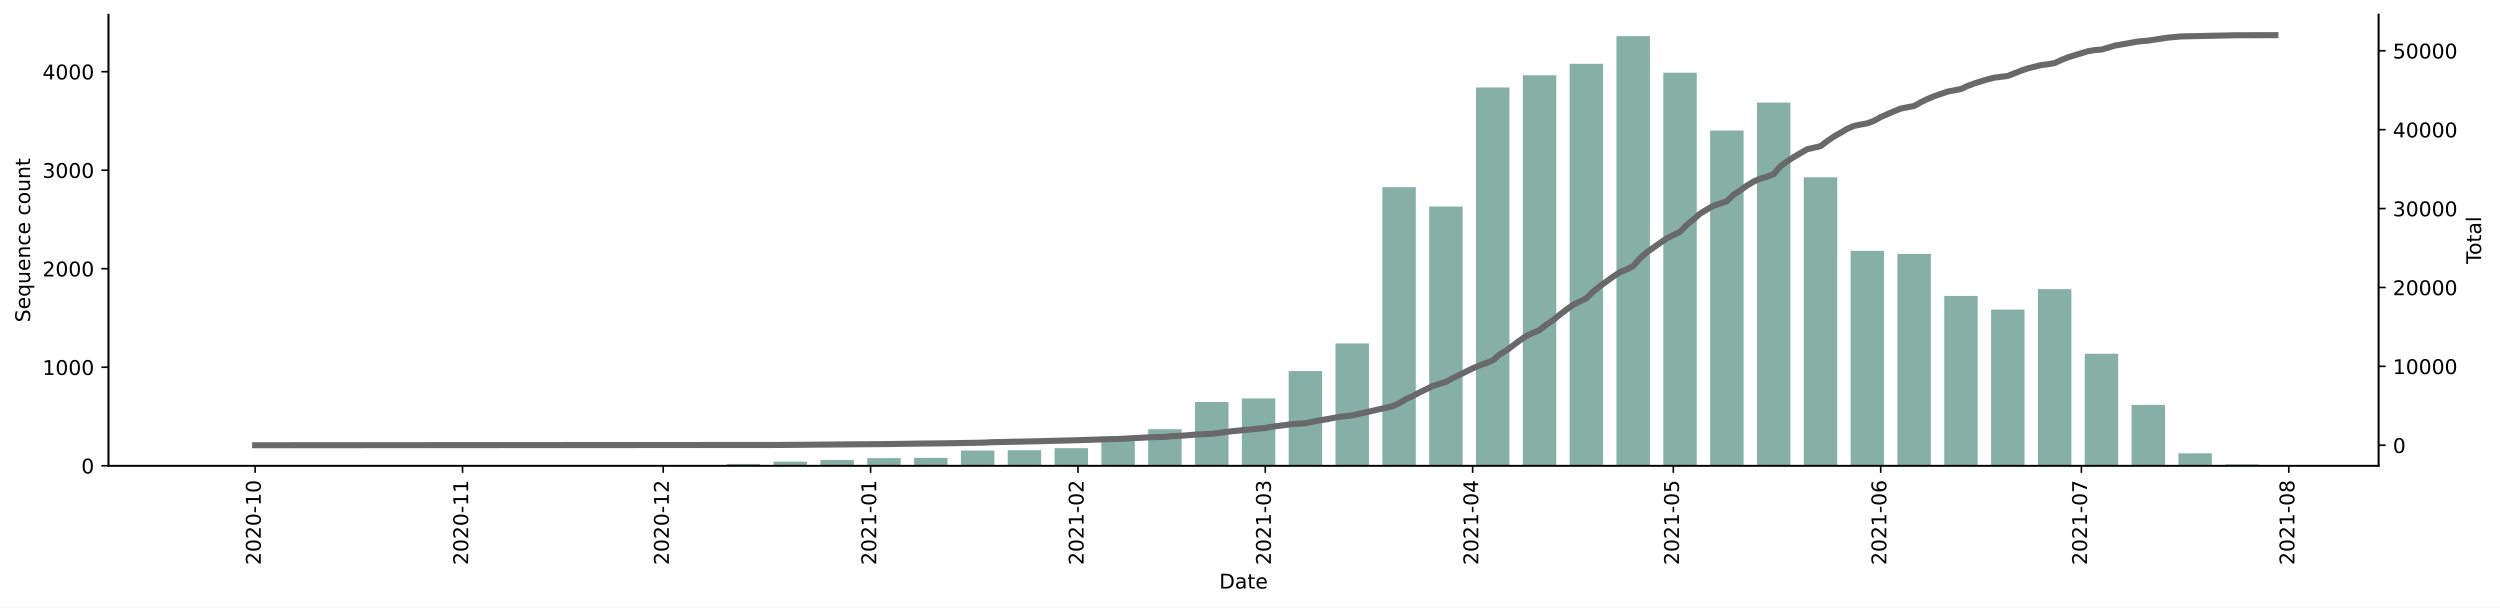
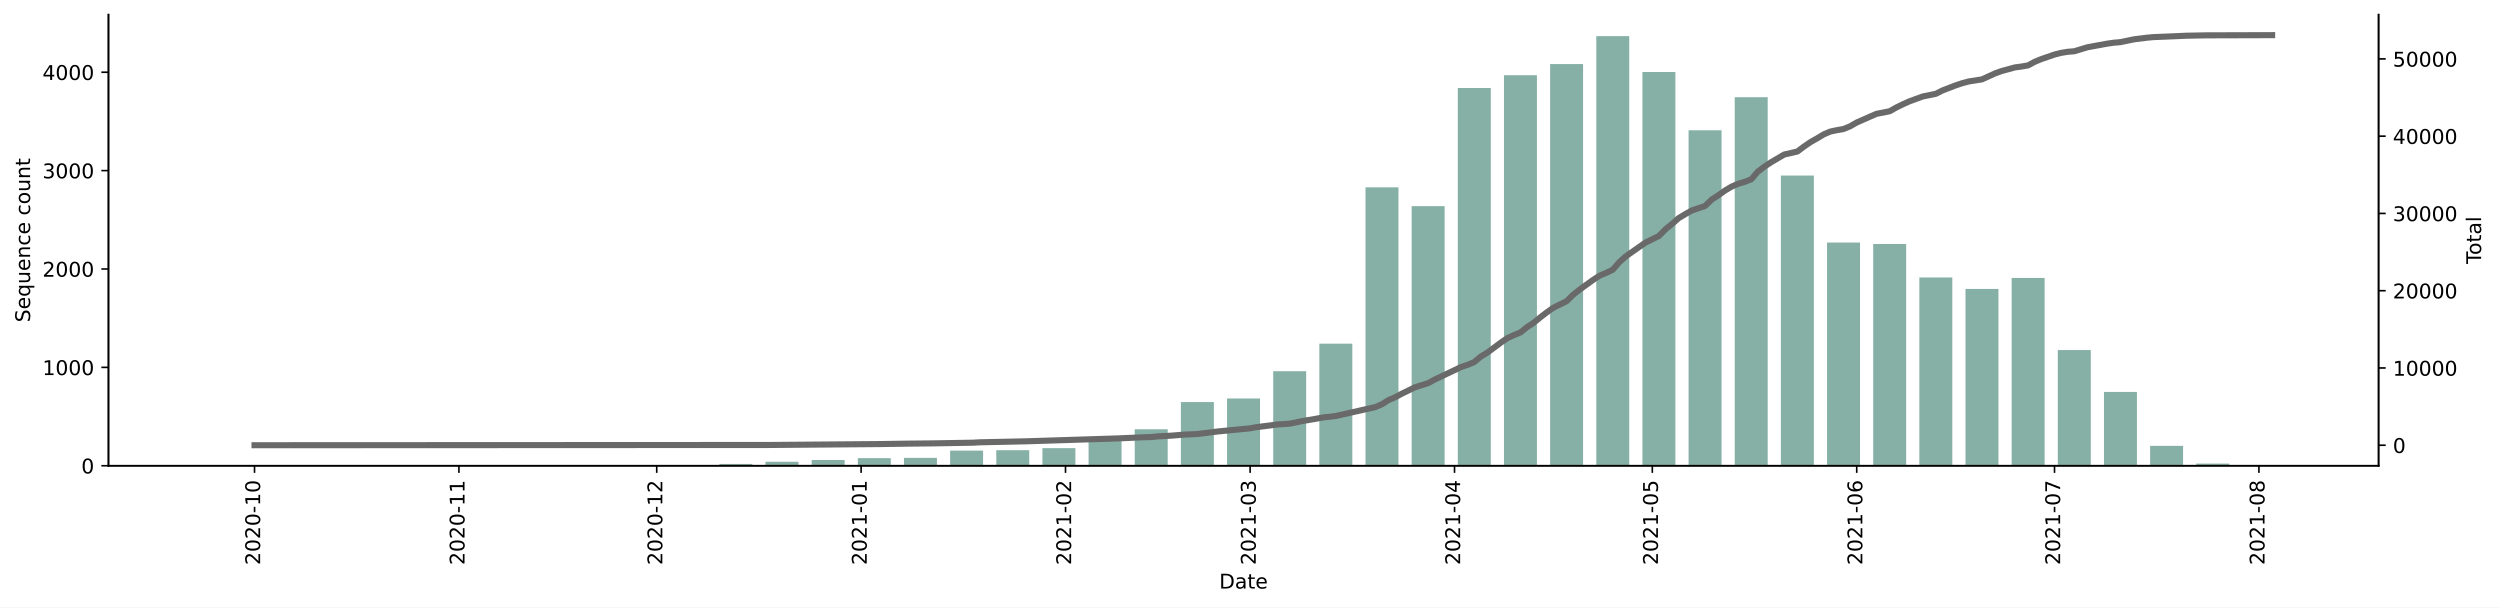
<svg xmlns="http://www.w3.org/2000/svg" xmlns:xlink="http://www.w3.org/1999/xlink" height="298.621pt" version="1.1" viewBox="0 0 1229.019 298.621" width="1229.019pt">
  <defs>
    <style type="text/css">*{stroke-linecap:butt;stroke-linejoin:round;}</style>
  </defs>
  <g id="figure_1">
    <g id="patch_1">
      <path d="M 0 298.621  L 1229.019 298.621  L 1229.019 0  L 0 0  z " style="fill:#ffffff;" />
    </g>
    <g id="axes_1">
      <g id="patch_2">
        <path d="M 53.328 228.96  L 1169.328 228.96  L 1169.328 7.2  L 53.328 7.2  z " style="fill:#ffffff;" />
      </g>
      <g id="patch_3">
-         <path clip-path="url(#pc01e3af506)" d="M 104.055 228.96  L 120.499 228.96  L 120.499 228.912  L 104.055 228.912  z " style="fill:#86b0a6;" />
+         <path clip-path="url(#p93002c82f9)" d="M 104.055 228.96  L 120.262 228.96  L 120.262 228.912  L 104.055 228.912  z " style="fill:#86b0a6;" />
      </g>
      <g id="patch_4">
-         <path clip-path="url(#pc01e3af506)" d="M 196.137 228.96  L 212.581 228.96  L 212.581 228.863  L 196.137 228.863  z " style="fill:#86b0a6;" />
+         <path clip-path="url(#p93002c82f9)" d="M 194.813 228.96  L 211.02 228.96  L 211.02 228.863  L 194.813 228.863  z " style="fill:#86b0a6;" />
      </g>
      <g id="patch_5">
-         <path clip-path="url(#pc01e3af506)" d="M 219.158 228.96  L 235.601 228.96  L 235.601 228.912  L 219.158 228.912  z " style="fill:#86b0a6;" />
+         <path clip-path="url(#p93002c82f9)" d="M 217.503 228.96  L 233.71 228.96  L 233.71 228.912  L 217.503 228.912  z " style="fill:#86b0a6;" />
      </g>
      <g id="patch_6">
-         <path clip-path="url(#pc01e3af506)" d="M 265.199 228.96  L 281.642 228.96  L 281.642 228.815  L 265.199 228.815  z " style="fill:#86b0a6;" />
+         <path clip-path="url(#p93002c82f9)" d="M 262.882 228.96  L 279.089 228.96  L 279.089 228.815  L 262.882 228.815  z " style="fill:#86b0a6;" />
      </g>
      <g id="patch_7">
-         <path clip-path="url(#pc01e3af506)" d="M 288.219 228.96  L 304.662 228.96  L 304.662 228.912  L 288.219 228.912  z " style="fill:#86b0a6;" />
+         <path clip-path="url(#p93002c82f9)" d="M 285.572 228.96  L 301.778 228.96  L 301.778 228.912  L 285.572 228.912  z " style="fill:#86b0a6;" />
      </g>
      <g id="patch_8">
-         <path clip-path="url(#pc01e3af506)" d="M 311.24 228.96  L 327.683 228.96  L 327.683 228.766  L 311.24 228.766  z " style="fill:#86b0a6;" />
+         <path clip-path="url(#p93002c82f9)" d="M 308.261 228.96  L 324.468 228.96  L 324.468 228.767  L 308.261 228.767  z " style="fill:#86b0a6;" />
      </g>
      <g id="patch_9">
-         <path clip-path="url(#pc01e3af506)" d="M 334.26 228.96  L 350.703 228.96  L 350.703 228.815  L 334.26 228.815  z " style="fill:#86b0a6;" />
+         <path clip-path="url(#p93002c82f9)" d="M 330.951 228.96  L 347.157 228.96  L 347.157 228.815  L 330.951 228.815  z " style="fill:#86b0a6;" />
      </g>
      <g id="patch_10">
-         <path clip-path="url(#pc01e3af506)" d="M 357.281 228.96  L 373.724 228.96  L 373.724 228.088  L 357.281 228.088  z " style="fill:#86b0a6;" />
+         <path clip-path="url(#p93002c82f9)" d="M 353.64 228.96  L 369.847 228.96  L 369.847 228.089  L 353.64 228.089  z " style="fill:#86b0a6;" />
      </g>
      <g id="patch_11">
-         <path clip-path="url(#pc01e3af506)" d="M 380.301 228.96  L 396.744 228.96  L 396.744 226.974  L 380.301 226.974  z " style="fill:#86b0a6;" />
+         <path clip-path="url(#p93002c82f9)" d="M 376.33 228.96  L 392.536 228.96  L 392.536 226.977  L 376.33 226.977  z " style="fill:#86b0a6;" />
      </g>
      <g id="patch_12">
-         <path clip-path="url(#pc01e3af506)" d="M 403.322 228.96  L 419.765 228.96  L 419.765 226.151  L 403.322 226.151  z " style="fill:#86b0a6;" />
+         <path clip-path="url(#p93002c82f9)" d="M 399.019 228.96  L 415.226 228.96  L 415.226 226.155  L 399.019 226.155  z " style="fill:#86b0a6;" />
      </g>
      <g id="patch_13">
-         <path clip-path="url(#pc01e3af506)" d="M 426.342 228.96  L 442.785 228.96  L 442.785 225.231  L 426.342 225.231  z " style="fill:#86b0a6;" />
+         <path clip-path="url(#p93002c82f9)" d="M 421.709 228.96  L 437.915 228.96  L 437.915 225.236  L 421.709 225.236  z " style="fill:#86b0a6;" />
      </g>
      <g id="patch_14">
-         <path clip-path="url(#pc01e3af506)" d="M 449.363 228.96  L 465.806 228.96  L 465.806 225.086  L 449.363 225.086  z " style="fill:#86b0a6;" />
+         <path clip-path="url(#p93002c82f9)" d="M 444.398 228.96  L 460.605 228.96  L 460.605 225.091  L 444.398 225.091  z " style="fill:#86b0a6;" />
      </g>
      <g id="patch_15">
-         <path clip-path="url(#pc01e3af506)" d="M 472.383 228.96  L 488.826 228.96  L 488.826 221.502  L 472.383 221.502  z " style="fill:#86b0a6;" />
+         <path clip-path="url(#p93002c82f9)" d="M 467.088 228.96  L 483.294 228.96  L 483.294 221.512  L 467.088 221.512  z " style="fill:#86b0a6;" />
      </g>
      <g id="patch_16">
-         <path clip-path="url(#pc01e3af506)" d="M 495.404 228.96  L 511.847 228.96  L 511.847 221.308  L 495.404 221.308  z " style="fill:#86b0a6;" />
+         <path clip-path="url(#p93002c82f9)" d="M 489.777 228.96  L 505.984 228.96  L 505.984 221.319  L 489.777 221.319  z " style="fill:#86b0a6;" />
      </g>
      <g id="patch_17">
-         <path clip-path="url(#pc01e3af506)" d="M 518.424 228.96  L 534.867 228.96  L 534.867 220.291  L 518.424 220.291  z " style="fill:#86b0a6;" />
+         <path clip-path="url(#p93002c82f9)" d="M 512.467 228.96  L 528.673 228.96  L 528.673 220.303  L 512.467 220.303  z " style="fill:#86b0a6;" />
      </g>
      <g id="patch_18">
-         <path clip-path="url(#pc01e3af506)" d="M 541.445 228.96  L 557.888 228.96  L 557.888 216.465  L 541.445 216.465  z " style="fill:#86b0a6;" />
+         <path clip-path="url(#p93002c82f9)" d="M 535.156 228.96  L 551.363 228.96  L 551.363 216.482  L 535.156 216.482  z " style="fill:#86b0a6;" />
      </g>
      <g id="patch_19">
-         <path clip-path="url(#pc01e3af506)" d="M 564.465 228.96  L 580.908 228.96  L 580.908 210.993  L 564.465 210.993  z " style="fill:#86b0a6;" />
+         <path clip-path="url(#p93002c82f9)" d="M 557.846 228.96  L 574.052 228.96  L 574.052 211.017  L 557.846 211.017  z " style="fill:#86b0a6;" />
      </g>
      <g id="patch_20">
-         <path clip-path="url(#pc01e3af506)" d="M 587.485 228.96  L 603.929 228.96  L 603.929 197.626  L 587.485 197.626  z " style="fill:#86b0a6;" />
+         <path clip-path="url(#p93002c82f9)" d="M 580.535 228.96  L 596.742 228.96  L 596.742 197.669  L 580.535 197.669  z " style="fill:#86b0a6;" />
      </g>
      <g id="patch_21">
-         <path clip-path="url(#pc01e3af506)" d="M 610.506 228.96  L 626.949 228.96  L 626.949 195.883  L 610.506 195.883  z " style="fill:#86b0a6;" />
+         <path clip-path="url(#p93002c82f9)" d="M 603.225 228.96  L 619.432 228.96  L 619.432 195.88  L 603.225 195.88  z " style="fill:#86b0a6;" />
      </g>
      <g id="patch_22">
-         <path clip-path="url(#pc01e3af506)" d="M 633.526 228.96  L 649.97 228.96  L 649.97 182.419  L 633.526 182.419  z " style="fill:#86b0a6;" />
+         <path clip-path="url(#p93002c82f9)" d="M 625.914 228.96  L 642.121 228.96  L 642.121 182.483  L 625.914 182.483  z " style="fill:#86b0a6;" />
      </g>
      <g id="patch_23">
-         <path clip-path="url(#pc01e3af506)" d="M 656.547 228.96  L 672.99 228.96  L 672.99 168.859  L 656.547 168.859  z " style="fill:#86b0a6;" />
+         <path clip-path="url(#p93002c82f9)" d="M 648.604 228.96  L 664.811 228.96  L 664.811 168.942  L 648.604 168.942  z " style="fill:#86b0a6;" />
      </g>
      <g id="patch_24">
-         <path clip-path="url(#pc01e3af506)" d="M 679.567 228.96  L 696.011 228.96  L 696.011 92.002  L 679.567 92.002  z " style="fill:#86b0a6;" />
+         <path clip-path="url(#p93002c82f9)" d="M 671.293 228.96  L 687.5 228.96  L 687.5 92.094  L 671.293 92.094  z " style="fill:#86b0a6;" />
      </g>
      <g id="patch_25">
-         <path clip-path="url(#pc01e3af506)" d="M 702.588 228.96  L 719.031 228.96  L 719.031 101.543  L 702.588 101.543  z " style="fill:#86b0a6;" />
+         <path clip-path="url(#p93002c82f9)" d="M 693.983 228.96  L 710.19 228.96  L 710.19 101.331  L 693.983 101.331  z " style="fill:#86b0a6;" />
      </g>
      <g id="patch_26">
-         <path clip-path="url(#pc01e3af506)" d="M 725.608 228.96  L 742.052 228.96  L 742.052 42.992  L 725.608 42.992  z " style="fill:#86b0a6;" />
+         <path clip-path="url(#p93002c82f9)" d="M 716.672 228.96  L 732.879 228.96  L 732.879 43.247  L 716.672 43.247  z " style="fill:#86b0a6;" />
      </g>
      <g id="patch_27">
-         <path clip-path="url(#pc01e3af506)" d="M 748.629 228.96  L 765.072 228.96  L 765.072 36.986  L 748.629 36.986  z " style="fill:#86b0a6;" />
+         <path clip-path="url(#p93002c82f9)" d="M 739.362 228.96  L 755.569 228.96  L 755.569 36.96  L 739.362 36.96  z " style="fill:#86b0a6;" />
      </g>
      <g id="patch_28">
-         <path clip-path="url(#pc01e3af506)" d="M 771.649 228.96  L 788.093 228.96  L 788.093 31.369  L 771.649 31.369  z " style="fill:#86b0a6;" />
+         <path clip-path="url(#p93002c82f9)" d="M 762.051 228.96  L 778.258 228.96  L 778.258 31.495  L 762.051 31.495  z " style="fill:#86b0a6;" />
      </g>
      <g id="patch_29">
-         <path clip-path="url(#pc01e3af506)" d="M 794.67 228.96  L 811.113 228.96  L 811.113 17.76  L 794.67 17.76  z " style="fill:#86b0a6;" />
+         <path clip-path="url(#p93002c82f9)" d="M 784.741 228.96  L 800.948 228.96  L 800.948 17.76  L 784.741 17.76  z " style="fill:#86b0a6;" />
      </g>
      <g id="patch_30">
-         <path clip-path="url(#pc01e3af506)" d="M 817.69 228.96  L 834.133 228.96  L 834.133 35.727  L 817.69 35.727  z " style="fill:#86b0a6;" />
+         <path clip-path="url(#p93002c82f9)" d="M 807.43 228.96  L 823.637 228.96  L 823.637 35.412  L 807.43 35.412  z " style="fill:#86b0a6;" />
      </g>
      <g id="patch_31">
-         <path clip-path="url(#pc01e3af506)" d="M 840.711 228.96  L 857.154 228.96  L 857.154 64.155  L 840.711 64.155  z " style="fill:#86b0a6;" />
+         <path clip-path="url(#p93002c82f9)" d="M 830.12 228.96  L 846.327 228.96  L 846.327 64.043  L 830.12 64.043  z " style="fill:#86b0a6;" />
      </g>
      <g id="patch_32">
-         <path clip-path="url(#pc01e3af506)" d="M 863.731 228.96  L 880.174 228.96  L 880.174 50.45  L 863.731 50.45  z " style="fill:#86b0a6;" />
+         <path clip-path="url(#p93002c82f9)" d="M 852.809 228.96  L 869.016 228.96  L 869.016 47.793  L 852.809 47.793  z " style="fill:#86b0a6;" />
      </g>
      <g id="patch_33">
-         <path clip-path="url(#pc01e3af506)" d="M 886.752 228.96  L 903.195 228.96  L 903.195 87.159  L 886.752 87.159  z " style="fill:#86b0a6;" />
+         <path clip-path="url(#p93002c82f9)" d="M 875.499 228.96  L 891.706 228.96  L 891.706 86.29  L 875.499 86.29  z " style="fill:#86b0a6;" />
      </g>
      <g id="patch_34">
-         <path clip-path="url(#pc01e3af506)" d="M 909.772 228.96  L 926.215 228.96  L 926.215 123.336  L 909.772 123.336  z " style="fill:#86b0a6;" />
+         <path clip-path="url(#p93002c82f9)" d="M 898.188 228.96  L 914.395 228.96  L 914.395 119.225  L 898.188 119.225  z " style="fill:#86b0a6;" />
      </g>
      <g id="patch_35">
-         <path clip-path="url(#pc01e3af506)" d="M 932.793 228.96  L 949.236 228.96  L 949.236 124.837  L 932.793 124.837  z " style="fill:#86b0a6;" />
+         <path clip-path="url(#p93002c82f9)" d="M 920.878 228.96  L 937.085 228.96  L 937.085 119.95  L 920.878 119.95  z " style="fill:#86b0a6;" />
      </g>
      <g id="patch_36">
-         <path clip-path="url(#pc01e3af506)" d="M 955.813 228.96  L 972.256 228.96  L 972.256 145.468  L 955.813 145.468  z " style="fill:#86b0a6;" />
+         <path clip-path="url(#p93002c82f9)" d="M 943.567 228.96  L 959.774 228.96  L 959.774 136.394  L 943.567 136.394  z " style="fill:#86b0a6;" />
      </g>
      <g id="patch_37">
-         <path clip-path="url(#pc01e3af506)" d="M 978.834 228.96  L 995.277 228.96  L 995.277 152.2  L 978.834 152.2  z " style="fill:#86b0a6;" />
+         <path clip-path="url(#p93002c82f9)" d="M 966.257 228.96  L 982.464 228.96  L 982.464 142.052  L 966.257 142.052  z " style="fill:#86b0a6;" />
      </g>
      <g id="patch_38">
-         <path clip-path="url(#pc01e3af506)" d="M 1001.854 228.96  L 1018.297 228.96  L 1018.297 142.126  L 1001.854 142.126  z " style="fill:#86b0a6;" />
+         <path clip-path="url(#p93002c82f9)" d="M 988.946 228.96  L 1005.153 228.96  L 1005.153 136.636  L 988.946 136.636  z " style="fill:#86b0a6;" />
      </g>
      <g id="patch_39">
-         <path clip-path="url(#pc01e3af506)" d="M 1024.875 228.96  L 1041.318 228.96  L 1041.318 173.896  L 1024.875 173.896  z " style="fill:#86b0a6;" />
+         <path clip-path="url(#p93002c82f9)" d="M 1011.636 228.96  L 1027.843 228.96  L 1027.843 172.085  L 1011.636 172.085  z " style="fill:#86b0a6;" />
      </g>
      <g id="patch_40">
-         <path clip-path="url(#pc01e3af506)" d="M 1047.895 228.96  L 1064.338 228.96  L 1064.338 199.031  L 1047.895 199.031  z " style="fill:#86b0a6;" />
+         <path clip-path="url(#p93002c82f9)" d="M 1034.326 228.96  L 1050.532 228.96  L 1050.532 192.688  L 1034.326 192.688  z " style="fill:#86b0a6;" />
      </g>
      <g id="patch_41">
-         <path clip-path="url(#pc01e3af506)" d="M 1070.916 228.96  L 1087.359 228.96  L 1087.359 222.858  L 1070.916 222.858  z " style="fill:#86b0a6;" />
+         <path clip-path="url(#p93002c82f9)" d="M 1057.015 228.96  L 1073.222 228.96  L 1073.222 219.191  L 1057.015 219.191  z " style="fill:#86b0a6;" />
      </g>
      <g id="patch_42">
-         <path clip-path="url(#pc01e3af506)" d="M 1093.936 228.96  L 1110.379 228.96  L 1110.379 228.282  L 1093.936 228.282  z " style="fill:#86b0a6;" />
+         <path clip-path="url(#p93002c82f9)" d="M 1079.705 228.96  L 1095.911 228.96  L 1095.911 227.896  L 1079.705 227.896  z " style="fill:#86b0a6;" />
+       </g>
+       <g id="patch_43">
+         <path clip-path="url(#p93002c82f9)" d="M 1102.394 228.96  L 1118.601 228.96  L 1118.601 228.815  L 1102.394 228.815  z " style="fill:#86b0a6;" />
      </g>
      <g id="matplotlib.axis_1">
        <g id="xtick_1">
          <g id="line2d_1">
            <defs>
-               <path d="M 0 0  L 0 3.5  " id="mae472a84bd" style="stroke:#000000;stroke-width:0.8;" />
+               <path d="M 0 0  L 0 3.5  " id="m7ef9098905" style="stroke:#000000;stroke-width:0.8;" />
            </defs>
            <g>
-               <use style="stroke:#000000;stroke-width:0.8;" x="125.432" xlink:href="#mae472a84bd" y="228.96" />
+               <use style="stroke:#000000;stroke-width:0.8;" x="125.124" xlink:href="#m7ef9098905" y="228.96" />
            </g>
          </g>
          <g id="text_1">
-             <g transform="translate(128.1909 277.7428)rotate(-90)scale(0.1 -0.1)">
+             <g transform="translate(127.8836 277.7428)rotate(-90)scale(0.1 -0.1)">
              <defs>
                <path d="M 1228 531  L 3431 531  L 3431 0  L 469 0  L 469 531  Q 828 903 1448 1529  Q 2069 2156 2228 2338  Q 2531 2678 2651 2914  Q 2772 3150 2772 3378  Q 2772 3750 2511 3984  Q 2250 4219 1831 4219  Q 1534 4219 1204 4116  Q 875 4013 500 3803  L 500 4441  Q 881 4594 1212 4672  Q 1544 4750 1819 4750  Q 2544 4750 2975 4387  Q 3406 4025 3406 3419  Q 3406 3131 3298 2873  Q 3191 2616 2906 2266  Q 2828 2175 2409 1742  Q 1991 1309 1228 531  z " id="DejaVuSans-32" transform="scale(0.015625)" />
                <path d="M 2034 4250  Q 1547 4250 1301 3770  Q 1056 3291 1056 2328  Q 1056 1369 1301 889  Q 1547 409 2034 409  Q 2525 409 2770 889  Q 3016 1369 3016 2328  Q 3016 3291 2770 3770  Q 2525 4250 2034 4250  z M 2034 4750  Q 2819 4750 3233 4129  Q 3647 3509 3647 2328  Q 3647 1150 3233 529  Q 2819 -91 2034 -91  Q 1250 -91 836 529  Q 422 1150 422 2328  Q 422 3509 836 4129  Q 1250 4750 2034 4750  z " id="DejaVuSans-30" transform="scale(0.015625)" />
                <path d="M 313 2009  L 1997 2009  L 1997 1497  L 313 1497  L 313 2009  z " id="DejaVuSans-2d" transform="scale(0.015625)" />
                <path d="M 794 531  L 1825 531  L 1825 4091  L 703 3866  L 703 4441  L 1819 4666  L 2450 4666  L 2450 531  L 3481 531  L 3481 0  L 794 0  L 794 531  z " id="DejaVuSans-31" transform="scale(0.015625)" />
              </defs>
              <use xlink:href="#DejaVuSans-32" />
              <use x="63.623" xlink:href="#DejaVuSans-30" />
              <use x="127.246" xlink:href="#DejaVuSans-32" />
              <use x="190.869" xlink:href="#DejaVuSans-30" />
              <use x="254.492" xlink:href="#DejaVuSans-2d" />
              <use x="290.576" xlink:href="#DejaVuSans-31" />
              <use x="354.199" xlink:href="#DejaVuSans-30" />
            </g>
          </g>
        </g>
        <g id="xtick_2">
          <g id="line2d_2">
            <g>
-               <use style="stroke:#000000;stroke-width:0.8;" x="227.379" xlink:href="#mae472a84bd" y="228.96" />
+               <use style="stroke:#000000;stroke-width:0.8;" x="225.606" xlink:href="#m7ef9098905" y="228.96" />
            </g>
          </g>
          <g id="text_2">
-             <g transform="translate(230.1388 277.7428)rotate(-90)scale(0.1 -0.1)">
+             <g transform="translate(228.3657 277.7428)rotate(-90)scale(0.1 -0.1)">
              <use xlink:href="#DejaVuSans-32" />
              <use x="63.623" xlink:href="#DejaVuSans-30" />
              <use x="127.246" xlink:href="#DejaVuSans-32" />
              <use x="190.869" xlink:href="#DejaVuSans-30" />
              <use x="254.492" xlink:href="#DejaVuSans-2d" />
              <use x="290.576" xlink:href="#DejaVuSans-31" />
              <use x="354.199" xlink:href="#DejaVuSans-31" />
            </g>
          </g>
        </g>
        <g id="xtick_3">
          <g id="line2d_3">
            <g>
-               <use style="stroke:#000000;stroke-width:0.8;" x="326.039" xlink:href="#mae472a84bd" y="228.96" />
+               <use style="stroke:#000000;stroke-width:0.8;" x="322.847" xlink:href="#m7ef9098905" y="228.96" />
            </g>
          </g>
          <g id="text_3">
-             <g transform="translate(328.798 277.7428)rotate(-90)scale(0.1 -0.1)">
+             <g transform="translate(325.6065 277.7428)rotate(-90)scale(0.1 -0.1)">
              <use xlink:href="#DejaVuSans-32" />
              <use x="63.623" xlink:href="#DejaVuSans-30" />
              <use x="127.246" xlink:href="#DejaVuSans-32" />
              <use x="190.869" xlink:href="#DejaVuSans-30" />
              <use x="254.492" xlink:href="#DejaVuSans-2d" />
              <use x="290.576" xlink:href="#DejaVuSans-31" />
              <use x="354.199" xlink:href="#DejaVuSans-32" />
            </g>
          </g>
        </g>
        <g id="xtick_4">
          <g id="line2d_4">
            <g>
-               <use style="stroke:#000000;stroke-width:0.8;" x="427.986" xlink:href="#mae472a84bd" y="228.96" />
+               <use style="stroke:#000000;stroke-width:0.8;" x="423.329" xlink:href="#m7ef9098905" y="228.96" />
            </g>
          </g>
          <g id="text_4">
-             <g transform="translate(430.7458 277.7428)rotate(-90)scale(0.1 -0.1)">
+             <g transform="translate(426.0887 277.7428)rotate(-90)scale(0.1 -0.1)">
              <use xlink:href="#DejaVuSans-32" />
              <use x="63.623" xlink:href="#DejaVuSans-30" />
              <use x="127.246" xlink:href="#DejaVuSans-32" />
              <use x="190.869" xlink:href="#DejaVuSans-31" />
              <use x="254.492" xlink:href="#DejaVuSans-2d" />
              <use x="290.576" xlink:href="#DejaVuSans-30" />
              <use x="354.199" xlink:href="#DejaVuSans-31" />
            </g>
          </g>
        </g>
        <g id="xtick_5">
          <g id="line2d_5">
            <g>
-               <use style="stroke:#000000;stroke-width:0.8;" x="529.934" xlink:href="#mae472a84bd" y="228.96" />
+               <use style="stroke:#000000;stroke-width:0.8;" x="523.811" xlink:href="#m7ef9098905" y="228.96" />
            </g>
          </g>
          <g id="text_5">
-             <g transform="translate(532.6937 277.7428)rotate(-90)scale(0.1 -0.1)">
+             <g transform="translate(526.5708 277.7428)rotate(-90)scale(0.1 -0.1)">
              <use xlink:href="#DejaVuSans-32" />
              <use x="63.623" xlink:href="#DejaVuSans-30" />
              <use x="127.246" xlink:href="#DejaVuSans-32" />
              <use x="190.869" xlink:href="#DejaVuSans-31" />
              <use x="254.492" xlink:href="#DejaVuSans-2d" />
              <use x="290.576" xlink:href="#DejaVuSans-30" />
              <use x="354.199" xlink:href="#DejaVuSans-32" />
            </g>
          </g>
        </g>
        <g id="xtick_6">
          <g id="line2d_6">
            <g>
-               <use style="stroke:#000000;stroke-width:0.8;" x="622.016" xlink:href="#mae472a84bd" y="228.96" />
+               <use style="stroke:#000000;stroke-width:0.8;" x="614.569" xlink:href="#m7ef9098905" y="228.96" />
            </g>
          </g>
          <g id="text_6">
-             <g transform="translate(624.7756 277.7428)rotate(-90)scale(0.1 -0.1)">
+             <g transform="translate(617.3289 277.7428)rotate(-90)scale(0.1 -0.1)">
              <defs>
                <path d="M 2597 2516  Q 3050 2419 3304 2112  Q 3559 1806 3559 1356  Q 3559 666 3084 287  Q 2609 -91 1734 -91  Q 1441 -91 1130 -33  Q 819 25 488 141  L 488 750  Q 750 597 1062 519  Q 1375 441 1716 441  Q 2309 441 2620 675  Q 2931 909 2931 1356  Q 2931 1769 2642 2001  Q 2353 2234 1838 2234  L 1294 2234  L 1294 2753  L 1863 2753  Q 2328 2753 2575 2939  Q 2822 3125 2822 3475  Q 2822 3834 2567 4026  Q 2313 4219 1838 4219  Q 1578 4219 1281 4162  Q 984 4106 628 3988  L 628 4550  Q 988 4650 1302 4700  Q 1616 4750 1894 4750  Q 2613 4750 3031 4423  Q 3450 4097 3450 3541  Q 3450 3153 3228 2886  Q 3006 2619 2597 2516  z " id="DejaVuSans-33" transform="scale(0.015625)" />
              </defs>
              <use xlink:href="#DejaVuSans-32" />
              <use x="63.623" xlink:href="#DejaVuSans-30" />
              <use x="127.246" xlink:href="#DejaVuSans-32" />
              <use x="190.869" xlink:href="#DejaVuSans-31" />
              <use x="254.492" xlink:href="#DejaVuSans-2d" />
              <use x="290.576" xlink:href="#DejaVuSans-30" />
              <use x="354.199" xlink:href="#DejaVuSans-33" />
            </g>
          </g>
        </g>
        <g id="xtick_7">
          <g id="line2d_7">
            <g>
-               <use style="stroke:#000000;stroke-width:0.8;" x="723.964" xlink:href="#mae472a84bd" y="228.96" />
+               <use style="stroke:#000000;stroke-width:0.8;" x="715.052" xlink:href="#m7ef9098905" y="228.96" />
            </g>
          </g>
          <g id="text_7">
-             <g transform="translate(726.7234 277.7428)rotate(-90)scale(0.1 -0.1)">
+             <g transform="translate(717.811 277.7428)rotate(-90)scale(0.1 -0.1)">
              <defs>
                <path d="M 2419 4116  L 825 1625  L 2419 1625  L 2419 4116  z M 2253 4666  L 3047 4666  L 3047 1625  L 3713 1625  L 3713 1100  L 3047 1100  L 3047 0  L 2419 0  L 2419 1100  L 313 1100  L 313 1709  L 2253 4666  z " id="DejaVuSans-34" transform="scale(0.015625)" />
              </defs>
              <use xlink:href="#DejaVuSans-32" />
              <use x="63.623" xlink:href="#DejaVuSans-30" />
              <use x="127.246" xlink:href="#DejaVuSans-32" />
              <use x="190.869" xlink:href="#DejaVuSans-31" />
              <use x="254.492" xlink:href="#DejaVuSans-2d" />
              <use x="290.576" xlink:href="#DejaVuSans-30" />
              <use x="354.199" xlink:href="#DejaVuSans-34" />
            </g>
          </g>
        </g>
        <g id="xtick_8">
          <g id="line2d_8">
            <g>
-               <use style="stroke:#000000;stroke-width:0.8;" x="822.623" xlink:href="#mae472a84bd" y="228.96" />
+               <use style="stroke:#000000;stroke-width:0.8;" x="812.292" xlink:href="#m7ef9098905" y="228.96" />
            </g>
          </g>
          <g id="text_8">
-             <g transform="translate(825.3826 277.7428)rotate(-90)scale(0.1 -0.1)">
+             <g transform="translate(815.0518 277.7428)rotate(-90)scale(0.1 -0.1)">
              <defs>
                <path d="M 691 4666  L 3169 4666  L 3169 4134  L 1269 4134  L 1269 2991  Q 1406 3038 1543 3061  Q 1681 3084 1819 3084  Q 2600 3084 3056 2656  Q 3513 2228 3513 1497  Q 3513 744 3044 326  Q 2575 -91 1722 -91  Q 1428 -91 1123 -41  Q 819 9 494 109  L 494 744  Q 775 591 1075 516  Q 1375 441 1709 441  Q 2250 441 2565 725  Q 2881 1009 2881 1497  Q 2881 1984 2565 2268  Q 2250 2553 1709 2553  Q 1456 2553 1204 2497  Q 953 2441 691 2322  L 691 4666  z " id="DejaVuSans-35" transform="scale(0.015625)" />
              </defs>
              <use xlink:href="#DejaVuSans-32" />
              <use x="63.623" xlink:href="#DejaVuSans-30" />
              <use x="127.246" xlink:href="#DejaVuSans-32" />
              <use x="190.869" xlink:href="#DejaVuSans-31" />
              <use x="254.492" xlink:href="#DejaVuSans-2d" />
              <use x="290.576" xlink:href="#DejaVuSans-30" />
              <use x="354.199" xlink:href="#DejaVuSans-35" />
            </g>
          </g>
        </g>
        <g id="xtick_9">
          <g id="line2d_9">
            <g>
-               <use style="stroke:#000000;stroke-width:0.8;" x="924.571" xlink:href="#mae472a84bd" y="228.96" />
+               <use style="stroke:#000000;stroke-width:0.8;" x="912.775" xlink:href="#m7ef9098905" y="228.96" />
            </g>
          </g>
          <g id="text_9">
-             <g transform="translate(927.3305 277.7428)rotate(-90)scale(0.1 -0.1)">
+             <g transform="translate(915.5339 277.7428)rotate(-90)scale(0.1 -0.1)">
              <defs>
                <path d="M 2113 2584  Q 1688 2584 1439 2293  Q 1191 2003 1191 1497  Q 1191 994 1439 701  Q 1688 409 2113 409  Q 2538 409 2786 701  Q 3034 994 3034 1497  Q 3034 2003 2786 2293  Q 2538 2584 2113 2584  z M 3366 4563  L 3366 3988  Q 3128 4100 2886 4159  Q 2644 4219 2406 4219  Q 1781 4219 1451 3797  Q 1122 3375 1075 2522  Q 1259 2794 1537 2939  Q 1816 3084 2150 3084  Q 2853 3084 3261 2657  Q 3669 2231 3669 1497  Q 3669 778 3244 343  Q 2819 -91 2113 -91  Q 1303 -91 875 529  Q 447 1150 447 2328  Q 447 3434 972 4092  Q 1497 4750 2381 4750  Q 2619 4750 2861 4703  Q 3103 4656 3366 4563  z " id="DejaVuSans-36" transform="scale(0.015625)" />
              </defs>
              <use xlink:href="#DejaVuSans-32" />
              <use x="63.623" xlink:href="#DejaVuSans-30" />
              <use x="127.246" xlink:href="#DejaVuSans-32" />
              <use x="190.869" xlink:href="#DejaVuSans-31" />
              <use x="254.492" xlink:href="#DejaVuSans-2d" />
              <use x="290.576" xlink:href="#DejaVuSans-30" />
              <use x="354.199" xlink:href="#DejaVuSans-36" />
            </g>
          </g>
        </g>
        <g id="xtick_10">
          <g id="line2d_10">
            <g>
-               <use style="stroke:#000000;stroke-width:0.8;" x="1023.23" xlink:href="#mae472a84bd" y="228.96" />
+               <use style="stroke:#000000;stroke-width:0.8;" x="1010.015" xlink:href="#m7ef9098905" y="228.96" />
            </g>
          </g>
          <g id="text_10">
-             <g transform="translate(1025.99 277.7428)rotate(-90)scale(0.1 -0.1)">
+             <g transform="translate(1012.775 277.7428)rotate(-90)scale(0.1 -0.1)">
              <defs>
                <path d="M 525 4666  L 3525 4666  L 3525 4397  L 1831 0  L 1172 0  L 2766 4134  L 525 4134  L 525 4666  z " id="DejaVuSans-37" transform="scale(0.015625)" />
              </defs>
              <use xlink:href="#DejaVuSans-32" />
              <use x="63.623" xlink:href="#DejaVuSans-30" />
              <use x="127.246" xlink:href="#DejaVuSans-32" />
              <use x="190.869" xlink:href="#DejaVuSans-31" />
              <use x="254.492" xlink:href="#DejaVuSans-2d" />
              <use x="290.576" xlink:href="#DejaVuSans-30" />
              <use x="354.199" xlink:href="#DejaVuSans-37" />
            </g>
          </g>
        </g>
        <g id="xtick_11">
          <g id="line2d_11">
            <g>
-               <use style="stroke:#000000;stroke-width:0.8;" x="1125.178" xlink:href="#mae472a84bd" y="228.96" />
+               <use style="stroke:#000000;stroke-width:0.8;" x="1110.497" xlink:href="#m7ef9098905" y="228.96" />
            </g>
          </g>
          <g id="text_11">
-             <g transform="translate(1127.938 277.7428)rotate(-90)scale(0.1 -0.1)">
+             <g transform="translate(1113.257 277.7428)rotate(-90)scale(0.1 -0.1)">
              <defs>
                <path d="M 2034 2216  Q 1584 2216 1326 1975  Q 1069 1734 1069 1313  Q 1069 891 1326 650  Q 1584 409 2034 409  Q 2484 409 2743 651  Q 3003 894 3003 1313  Q 3003 1734 2745 1975  Q 2488 2216 2034 2216  z M 1403 2484  Q 997 2584 770 2862  Q 544 3141 544 3541  Q 544 4100 942 4425  Q 1341 4750 2034 4750  Q 2731 4750 3128 4425  Q 3525 4100 3525 3541  Q 3525 3141 3298 2862  Q 3072 2584 2669 2484  Q 3125 2378 3379 2068  Q 3634 1759 3634 1313  Q 3634 634 3220 271  Q 2806 -91 2034 -91  Q 1263 -91 848 271  Q 434 634 434 1313  Q 434 1759 690 2068  Q 947 2378 1403 2484  z M 1172 3481  Q 1172 3119 1398 2916  Q 1625 2713 2034 2713  Q 2441 2713 2670 2916  Q 2900 3119 2900 3481  Q 2900 3844 2670 4047  Q 2441 4250 2034 4250  Q 1625 4250 1398 4047  Q 1172 3844 1172 3481  z " id="DejaVuSans-38" transform="scale(0.015625)" />
              </defs>
              <use xlink:href="#DejaVuSans-32" />
              <use x="63.623" xlink:href="#DejaVuSans-30" />
              <use x="127.246" xlink:href="#DejaVuSans-32" />
              <use x="190.869" xlink:href="#DejaVuSans-31" />
              <use x="254.492" xlink:href="#DejaVuSans-2d" />
              <use x="290.576" xlink:href="#DejaVuSans-30" />
              <use x="354.199" xlink:href="#DejaVuSans-38" />
            </g>
          </g>
        </g>
        <g id="text_12">
          <g transform="translate(599.3773 289.3413)scale(0.1 -0.1)">
            <defs>
              <path d="M 1259 4147  L 1259 519  L 2022 519  Q 2988 519 3436 956  Q 3884 1394 3884 2338  Q 3884 3275 3436 3711  Q 2988 4147 2022 4147  L 1259 4147  z M 628 4666  L 1925 4666  Q 3281 4666 3915 4102  Q 4550 3538 4550 2338  Q 4550 1131 3912 565  Q 3275 0 1925 0  L 628 0  L 628 4666  z " id="DejaVuSans-44" transform="scale(0.015625)" />
              <path d="M 2194 1759  Q 1497 1759 1228 1600  Q 959 1441 959 1056  Q 959 750 1161 570  Q 1363 391 1709 391  Q 2188 391 2477 730  Q 2766 1069 2766 1631  L 2766 1759  L 2194 1759  z M 3341 1997  L 3341 0  L 2766 0  L 2766 531  Q 2569 213 2275 61  Q 1981 -91 1556 -91  Q 1019 -91 701 211  Q 384 513 384 1019  Q 384 1609 779 1909  Q 1175 2209 1959 2209  L 2766 2209  L 2766 2266  Q 2766 2663 2505 2880  Q 2244 3097 1772 3097  Q 1472 3097 1187 3025  Q 903 2953 641 2809  L 641 3341  Q 956 3463 1253 3523  Q 1550 3584 1831 3584  Q 2591 3584 2966 3190  Q 3341 2797 3341 1997  z " id="DejaVuSans-61" transform="scale(0.015625)" />
              <path d="M 1172 4494  L 1172 3500  L 2356 3500  L 2356 3053  L 1172 3053  L 1172 1153  Q 1172 725 1289 603  Q 1406 481 1766 481  L 2356 481  L 2356 0  L 1766 0  Q 1100 0 847 248  Q 594 497 594 1153  L 594 3053  L 172 3053  L 172 3500  L 594 3500  L 594 4494  L 1172 4494  z " id="DejaVuSans-74" transform="scale(0.015625)" />
              <path d="M 3597 1894  L 3597 1613  L 953 1613  Q 991 1019 1311 708  Q 1631 397 2203 397  Q 2534 397 2845 478  Q 3156 559 3463 722  L 3463 178  Q 3153 47 2828 -22  Q 2503 -91 2169 -91  Q 1331 -91 842 396  Q 353 884 353 1716  Q 353 2575 817 3079  Q 1281 3584 2069 3584  Q 2775 3584 3186 3129  Q 3597 2675 3597 1894  z M 3022 2063  Q 3016 2534 2758 2815  Q 2500 3097 2075 3097  Q 1594 3097 1305 2825  Q 1016 2553 972 2059  L 3022 2063  z " id="DejaVuSans-65" transform="scale(0.015625)" />
            </defs>
            <use xlink:href="#DejaVuSans-44" />
            <use x="77.002" xlink:href="#DejaVuSans-61" />
            <use x="138.281" xlink:href="#DejaVuSans-74" />
            <use x="177.49" xlink:href="#DejaVuSans-65" />
          </g>
        </g>
      </g>
      <g id="matplotlib.axis_2">
        <g id="ytick_1">
          <g id="line2d_12">
            <defs>
-               <path d="M 0 0  L -3.5 0  " id="m82f4fdec77" style="stroke:#000000;stroke-width:0.8;" />
+               <path d="M 0 0  L -3.5 0  " id="m4bc33056be" style="stroke:#000000;stroke-width:0.8;" />
            </defs>
            <g>
-               <use style="stroke:#000000;stroke-width:0.8;" x="53.328" xlink:href="#m82f4fdec77" y="228.96" />
+               <use style="stroke:#000000;stroke-width:0.8;" x="53.328" xlink:href="#m4bc33056be" y="228.96" />
            </g>
          </g>
          <g id="text_13">
            <g transform="translate(39.96563 232.7592)scale(0.1 -0.1)">
              <use xlink:href="#DejaVuSans-30" />
            </g>
          </g>
        </g>
        <g id="ytick_2">
          <g id="line2d_13">
            <g>
-               <use style="stroke:#000000;stroke-width:0.8;" x="53.328" xlink:href="#m82f4fdec77" y="180.531" />
+               <use style="stroke:#000000;stroke-width:0.8;" x="53.328" xlink:href="#m4bc33056be" y="180.597" />
            </g>
          </g>
          <g id="text_14">
-             <g transform="translate(20.87813 184.33)scale(0.1 -0.1)">
+             <g transform="translate(20.87813 184.3965)scale(0.1 -0.1)">
              <use xlink:href="#DejaVuSans-31" />
              <use x="63.623" xlink:href="#DejaVuSans-30" />
              <use x="127.246" xlink:href="#DejaVuSans-30" />
              <use x="190.869" xlink:href="#DejaVuSans-30" />
            </g>
          </g>
        </g>
        <g id="ytick_3">
          <g id="line2d_14">
            <g>
-               <use style="stroke:#000000;stroke-width:0.8;" x="53.328" xlink:href="#m82f4fdec77" y="132.101" />
+               <use style="stroke:#000000;stroke-width:0.8;" x="53.328" xlink:href="#m4bc33056be" y="132.235" />
            </g>
          </g>
          <g id="text_15">
-             <g transform="translate(20.87813 135.9007)scale(0.1 -0.1)">
+             <g transform="translate(20.87813 136.0338)scale(0.1 -0.1)">
              <use xlink:href="#DejaVuSans-32" />
              <use x="63.623" xlink:href="#DejaVuSans-30" />
              <use x="127.246" xlink:href="#DejaVuSans-30" />
              <use x="190.869" xlink:href="#DejaVuSans-30" />
            </g>
          </g>
        </g>
        <g id="ytick_4">
          <g id="line2d_15">
            <g>
-               <use style="stroke:#000000;stroke-width:0.8;" x="53.328" xlink:href="#m82f4fdec77" y="83.672" />
+               <use style="stroke:#000000;stroke-width:0.8;" x="53.328" xlink:href="#m4bc33056be" y="83.872" />
            </g>
          </g>
          <g id="text_16">
-             <g transform="translate(20.87813 87.47144)scale(0.1 -0.1)">
+             <g transform="translate(20.87813 87.67106)scale(0.1 -0.1)">
              <use xlink:href="#DejaVuSans-33" />
              <use x="63.623" xlink:href="#DejaVuSans-30" />
              <use x="127.246" xlink:href="#DejaVuSans-30" />
              <use x="190.869" xlink:href="#DejaVuSans-30" />
            </g>
          </g>
        </g>
        <g id="ytick_5">
          <g id="line2d_16">
            <g>
-               <use style="stroke:#000000;stroke-width:0.8;" x="53.328" xlink:href="#m82f4fdec77" y="35.243" />
+               <use style="stroke:#000000;stroke-width:0.8;" x="53.328" xlink:href="#m4bc33056be" y="35.509" />
            </g>
          </g>
          <g id="text_17">
-             <g transform="translate(20.87813 39.04218)scale(0.1 -0.1)">
+             <g transform="translate(20.87813 39.30834)scale(0.1 -0.1)">
              <use xlink:href="#DejaVuSans-34" />
              <use x="63.623" xlink:href="#DejaVuSans-30" />
              <use x="127.246" xlink:href="#DejaVuSans-30" />
              <use x="190.869" xlink:href="#DejaVuSans-30" />
            </g>
          </g>
        </g>
        <g id="text_18">
          <g transform="translate(14.79844 158.4402)rotate(-90)scale(0.1 -0.1)">
            <defs>
              <path d="M 3425 4513  L 3425 3897  Q 3066 4069 2747 4153  Q 2428 4238 2131 4238  Q 1616 4238 1336 4038  Q 1056 3838 1056 3469  Q 1056 3159 1242 3001  Q 1428 2844 1947 2747  L 2328 2669  Q 3034 2534 3370 2195  Q 3706 1856 3706 1288  Q 3706 609 3251 259  Q 2797 -91 1919 -91  Q 1588 -91 1214 -16  Q 841 59 441 206  L 441 856  Q 825 641 1194 531  Q 1563 422 1919 422  Q 2459 422 2753 634  Q 3047 847 3047 1241  Q 3047 1584 2836 1778  Q 2625 1972 2144 2069  L 1759 2144  Q 1053 2284 737 2584  Q 422 2884 422 3419  Q 422 4038 858 4394  Q 1294 4750 2059 4750  Q 2388 4750 2728 4690  Q 3069 4631 3425 4513  z " id="DejaVuSans-53" transform="scale(0.015625)" />
              <path d="M 947 1747  Q 947 1113 1208 752  Q 1469 391 1925 391  Q 2381 391 2643 752  Q 2906 1113 2906 1747  Q 2906 2381 2643 2742  Q 2381 3103 1925 3103  Q 1469 3103 1208 2742  Q 947 2381 947 1747  z M 2906 525  Q 2725 213 2448 61  Q 2172 -91 1784 -91  Q 1150 -91 751 415  Q 353 922 353 1747  Q 353 2572 751 3078  Q 1150 3584 1784 3584  Q 2172 3584 2448 3432  Q 2725 3281 2906 2969  L 2906 3500  L 3481 3500  L 3481 -1331  L 2906 -1331  L 2906 525  z " id="DejaVuSans-71" transform="scale(0.015625)" />
              <path d="M 544 1381  L 544 3500  L 1119 3500  L 1119 1403  Q 1119 906 1312 657  Q 1506 409 1894 409  Q 2359 409 2629 706  Q 2900 1003 2900 1516  L 2900 3500  L 3475 3500  L 3475 0  L 2900 0  L 2900 538  Q 2691 219 2414 64  Q 2138 -91 1772 -91  Q 1169 -91 856 284  Q 544 659 544 1381  z M 1991 3584  L 1991 3584  z " id="DejaVuSans-75" transform="scale(0.015625)" />
              <path d="M 3513 2113  L 3513 0  L 2938 0  L 2938 2094  Q 2938 2591 2744 2837  Q 2550 3084 2163 3084  Q 1697 3084 1428 2787  Q 1159 2491 1159 1978  L 1159 0  L 581 0  L 581 3500  L 1159 3500  L 1159 2956  Q 1366 3272 1645 3428  Q 1925 3584 2291 3584  Q 2894 3584 3203 3211  Q 3513 2838 3513 2113  z " id="DejaVuSans-6e" transform="scale(0.015625)" />
              <path d="M 3122 3366  L 3122 2828  Q 2878 2963 2633 3030  Q 2388 3097 2138 3097  Q 1578 3097 1268 2742  Q 959 2388 959 1747  Q 959 1106 1268 751  Q 1578 397 2138 397  Q 2388 397 2633 464  Q 2878 531 3122 666  L 3122 134  Q 2881 22 2623 -34  Q 2366 -91 2075 -91  Q 1284 -91 818 406  Q 353 903 353 1747  Q 353 2603 823 3093  Q 1294 3584 2113 3584  Q 2378 3584 2631 3529  Q 2884 3475 3122 3366  z " id="DejaVuSans-63" transform="scale(0.015625)" />
              <path id="DejaVuSans-20" transform="scale(0.015625)" />
              <path d="M 1959 3097  Q 1497 3097 1228 2736  Q 959 2375 959 1747  Q 959 1119 1226 758  Q 1494 397 1959 397  Q 2419 397 2687 759  Q 2956 1122 2956 1747  Q 2956 2369 2687 2733  Q 2419 3097 1959 3097  z M 1959 3584  Q 2709 3584 3137 3096  Q 3566 2609 3566 1747  Q 3566 888 3137 398  Q 2709 -91 1959 -91  Q 1206 -91 779 398  Q 353 888 353 1747  Q 353 2609 779 3096  Q 1206 3584 1959 3584  z " id="DejaVuSans-6f" transform="scale(0.015625)" />
            </defs>
            <use xlink:href="#DejaVuSans-53" />
            <use x="63.477" xlink:href="#DejaVuSans-65" />
            <use x="125" xlink:href="#DejaVuSans-71" />
            <use x="188.477" xlink:href="#DejaVuSans-75" />
            <use x="251.855" xlink:href="#DejaVuSans-65" />
            <use x="313.379" xlink:href="#DejaVuSans-6e" />
            <use x="376.758" xlink:href="#DejaVuSans-63" />
            <use x="431.738" xlink:href="#DejaVuSans-65" />
            <use x="493.262" xlink:href="#DejaVuSans-20" />
            <use x="525.049" xlink:href="#DejaVuSans-63" />
            <use x="580.029" xlink:href="#DejaVuSans-6f" />
            <use x="641.211" xlink:href="#DejaVuSans-75" />
            <use x="704.59" xlink:href="#DejaVuSans-6e" />
            <use x="767.969" xlink:href="#DejaVuSans-74" />
          </g>
        </g>
      </g>
-       <g id="patch_43">
+       <g id="patch_44">
        <path d="M 53.328 228.96  L 53.328 7.2  " style="fill:none;stroke:#000000;stroke-linecap:square;stroke-linejoin:miter;stroke-width:0.8;" />
      </g>
-       <g id="patch_44">
+       <g id="patch_45">
        <path d="M 1169.328 228.96  L 1169.328 7.2  " style="fill:none;stroke:#000000;stroke-linecap:square;stroke-linejoin:miter;stroke-width:0.8;" />
      </g>
-       <g id="patch_45">
+       <g id="patch_46">
        <path d="M 53.328 228.96  L 1169.328 228.96  " style="fill:none;stroke:#000000;stroke-linecap:square;stroke-linejoin:miter;stroke-width:0.8;" />
      </g>
    </g>
    <g id="axes_2">
      <g id="matplotlib.axis_3">
        <g id="ytick_6">
          <g id="line2d_17">
            <defs>
-               <path d="M 0 0  L 3.5 0  " id="m271366afa8" style="stroke:#000000;stroke-width:0.8;" />
+               <path d="M 0 0  L 3.5 0  " id="mc00e32715c" style="stroke:#000000;stroke-width:0.8;" />
            </defs>
            <g>
-               <use style="stroke:#000000;stroke-width:0.8;" x="1169.328" xlink:href="#m271366afa8" y="218.884" />
+               <use style="stroke:#000000;stroke-width:0.8;" x="1169.328" xlink:href="#mc00e32715c" y="218.884" />
            </g>
          </g>
          <g id="text_19">
-             <g transform="translate(1176.328 222.6831)scale(0.1 -0.1)">
+             <g transform="translate(1176.328 222.683)scale(0.1 -0.1)">
              <use xlink:href="#DejaVuSans-30" />
            </g>
          </g>
        </g>
        <g id="ytick_7">
          <g id="line2d_18">
            <g>
-               <use style="stroke:#000000;stroke-width:0.8;" x="1169.328" xlink:href="#m271366afa8" y="180.099" />
+               <use style="stroke:#000000;stroke-width:0.8;" x="1169.328" xlink:href="#mc00e32715c" y="180.899" />
            </g>
          </g>
          <g id="text_20">
-             <g transform="translate(1176.328 183.8982)scale(0.1 -0.1)">
+             <g transform="translate(1176.328 184.6983)scale(0.1 -0.1)">
              <use xlink:href="#DejaVuSans-31" />
              <use x="63.623" xlink:href="#DejaVuSans-30" />
              <use x="127.246" xlink:href="#DejaVuSans-30" />
              <use x="190.869" xlink:href="#DejaVuSans-30" />
              <use x="254.492" xlink:href="#DejaVuSans-30" />
            </g>
          </g>
        </g>
        <g id="ytick_8">
          <g id="line2d_19">
            <g>
-               <use style="stroke:#000000;stroke-width:0.8;" x="1169.328" xlink:href="#m271366afa8" y="141.314" />
+               <use style="stroke:#000000;stroke-width:0.8;" x="1169.328" xlink:href="#mc00e32715c" y="142.914" />
            </g>
          </g>
          <g id="text_21">
-             <g transform="translate(1176.328 145.1133)scale(0.1 -0.1)">
+             <g transform="translate(1176.328 146.7136)scale(0.1 -0.1)">
              <use xlink:href="#DejaVuSans-32" />
              <use x="63.623" xlink:href="#DejaVuSans-30" />
              <use x="127.246" xlink:href="#DejaVuSans-30" />
              <use x="190.869" xlink:href="#DejaVuSans-30" />
              <use x="254.492" xlink:href="#DejaVuSans-30" />
            </g>
          </g>
        </g>
        <g id="ytick_9">
          <g id="line2d_20">
            <g>
-               <use style="stroke:#000000;stroke-width:0.8;" x="1169.328" xlink:href="#m271366afa8" y="102.529" />
+               <use style="stroke:#000000;stroke-width:0.8;" x="1169.328" xlink:href="#mc00e32715c" y="104.93" />
            </g>
          </g>
          <g id="text_22">
-             <g transform="translate(1176.328 106.3284)scale(0.1 -0.1)">
+             <g transform="translate(1176.328 108.7289)scale(0.1 -0.1)">
              <use xlink:href="#DejaVuSans-33" />
              <use x="63.623" xlink:href="#DejaVuSans-30" />
              <use x="127.246" xlink:href="#DejaVuSans-30" />
              <use x="190.869" xlink:href="#DejaVuSans-30" />
              <use x="254.492" xlink:href="#DejaVuSans-30" />
            </g>
          </g>
        </g>
        <g id="ytick_10">
          <g id="line2d_21">
            <g>
-               <use style="stroke:#000000;stroke-width:0.8;" x="1169.328" xlink:href="#m271366afa8" y="63.744" />
+               <use style="stroke:#000000;stroke-width:0.8;" x="1169.328" xlink:href="#mc00e32715c" y="66.945" />
            </g>
          </g>
          <g id="text_23">
-             <g transform="translate(1176.328 67.54352)scale(0.1 -0.1)">
+             <g transform="translate(1176.328 70.74421)scale(0.1 -0.1)">
              <use xlink:href="#DejaVuSans-34" />
              <use x="63.623" xlink:href="#DejaVuSans-30" />
              <use x="127.246" xlink:href="#DejaVuSans-30" />
              <use x="190.869" xlink:href="#DejaVuSans-30" />
              <use x="254.492" xlink:href="#DejaVuSans-30" />
            </g>
          </g>
        </g>
        <g id="ytick_11">
          <g id="line2d_22">
            <g>
-               <use style="stroke:#000000;stroke-width:0.8;" x="1169.328" xlink:href="#m271366afa8" y="24.959" />
+               <use style="stroke:#000000;stroke-width:0.8;" x="1169.328" xlink:href="#mc00e32715c" y="28.96" />
            </g>
          </g>
          <g id="text_24">
-             <g transform="translate(1176.328 28.75863)scale(0.1 -0.1)">
+             <g transform="translate(1176.328 32.75951)scale(0.1 -0.1)">
              <use xlink:href="#DejaVuSans-35" />
              <use x="63.623" xlink:href="#DejaVuSans-30" />
              <use x="127.246" xlink:href="#DejaVuSans-30" />
              <use x="190.869" xlink:href="#DejaVuSans-30" />
              <use x="254.492" xlink:href="#DejaVuSans-30" />
            </g>
          </g>
        </g>
        <g id="text_25">
          <g transform="translate(1219.739 129.7566)rotate(-90)scale(0.1 -0.1)">
            <defs>
              <path d="M -19 4666  L 3928 4666  L 3928 4134  L 2272 4134  L 2272 0  L 1638 0  L 1638 4134  L -19 4134  L -19 4666  z " id="DejaVuSans-54" transform="scale(0.015625)" />
              <path d="M 603 4863  L 1178 4863  L 1178 0  L 603 0  L 603 4863  z " id="DejaVuSans-6c" transform="scale(0.015625)" />
            </defs>
            <use xlink:href="#DejaVuSans-54" />
            <use x="44.084" xlink:href="#DejaVuSans-6f" />
            <use x="105.266" xlink:href="#DejaVuSans-74" />
            <use x="144.475" xlink:href="#DejaVuSans-61" />
            <use x="205.754" xlink:href="#DejaVuSans-6c" />
          </g>
        </g>
      </g>
      <g id="line2d_23">
-         <path clip-path="url(#pc01e3af506)" d="M 125.432 218.88  L 381.945 218.756  L 437.852 218.287  L 451.007 218.085  L 464.161 217.941  L 483.893 217.6  L 487.182 217.406  L 510.202 216.914  L 529.934 216.402  L 539.8 216.087  L 546.377 215.859  L 549.666 215.816  L 566.109 214.924  L 572.687 214.78  L 575.975 214.435  L 582.553 214.086  L 589.13 213.551  L 595.707 213.26  L 605.573 212  L 622.016 210.398  L 625.305 209.777  L 631.882 208.959  L 635.171 208.493  L 641.748 208.067  L 648.325 206.702  L 651.614 206.201  L 658.191 204.968  L 664.769 204.2  L 684.5 199.72  L 687.789 198.293  L 691.078 196.195  L 694.366 194.802  L 697.655 193.022  L 704.232 189.811  L 710.809 187.724  L 714.098 185.928  L 723.964 181.1  L 727.253 179.657  L 730.541 178.548  L 733.83 177.151  L 737.119 174.374  L 740.407 172.385  L 746.985 167.467  L 750.273 165.186  L 753.562 163.654  L 756.85 162.301  L 760.139 159.64  L 763.428 157.472  L 766.716 154.765  L 770.005 152.236  L 773.294 149.913  L 779.871 146.639  L 783.16 143.385  L 786.448 140.771  L 793.025 136.004  L 796.314 133.832  L 799.603 132.456  L 802.891 130.873  L 806.18 127.049  L 809.469 124.097  L 816.046 119.463  L 819.335 117.194  L 825.912 113.944  L 829.201 110.585  L 832.489 107.905  L 835.778 105.004  L 839.066 103.014  L 842.355 101.168  L 848.932 98.93  L 852.221 95.742  L 855.51 93.597  L 858.798 91.235  L 862.087 89.273  L 865.376 87.826  L 868.664 86.868  L 871.953 85.6  L 875.241 81.814  L 878.53 79.344  L 881.819 77.218  L 888.396 73.359  L 894.973 71.858  L 898.262 69.372  L 901.551 67.119  L 904.839 65.28  L 908.128 63.306  L 911.417 61.91  L 914.705 61.216  L 917.994 60.642  L 921.282 59.4  L 924.571 57.546  L 931.148 54.696  L 934.437 53.358  L 941.014 52.086  L 944.303 50.247  L 947.592 48.669  L 950.88 47.288  L 957.457 45.023  L 964.035 43.743  L 967.323 42.238  L 970.612 41.001  L 977.189 38.965  L 980.478 38.173  L 987.055 37.328  L 993.633 34.741  L 996.921 33.612  L 1003.498 31.972  L 1006.787 31.584  L 1010.076 31.014  L 1013.364 29.486  L 1016.653 28.175  L 1026.519 25.161  L 1029.808 24.63  L 1033.096 24.374  L 1039.673 22.435  L 1046.251 21.271  L 1049.539 20.674  L 1052.828 20.22  L 1056.117 19.96  L 1065.983 18.467  L 1072.56 17.904  L 1098.869 17.334  L 1118.601 17.28  L 1118.601 17.28  " style="fill:none;stroke:#696969;stroke-linecap:square;stroke-width:3;" />
-       </g>
-       <g id="patch_46">
+         <path clip-path="url(#p93002c82f9)" d="M 125.124 218.88  L 377.95 218.758  L 433.053 218.299  L 446.019 218.101  L 458.984 217.961  L 478.432 217.627  L 481.674 217.437  L 504.363 216.954  L 549.742 215.518  L 562.708 214.941  L 565.949 214.865  L 569.19 214.527  L 575.673 214.185  L 582.156 213.661  L 588.639 213.376  L 598.363 212.142  L 614.569 210.573  L 617.811 209.965  L 624.294 209.164  L 627.535 208.704  L 634.018 208.286  L 640.5 206.949  L 646.983 205.859  L 650.224 205.251  L 656.707 204.499  L 676.155 200.112  L 679.397 198.714  L 682.638 196.659  L 685.879 195.295  L 689.121 193.548  L 695.603 190.399  L 702.086 188.355  L 705.328 186.593  L 718.293 180.432  L 721.534 179.338  L 724.776 177.97  L 728.017 175.251  L 731.258 173.302  L 737.741 168.486  L 740.982 166.252  L 744.224 164.752  L 747.465 163.426  L 750.707 160.82  L 753.948 158.697  L 757.189 156.038  L 760.431 153.546  L 763.672 151.271  L 770.155 148.065  L 773.396 144.878  L 776.637 142.314  L 783.12 137.642  L 786.362 135.515  L 789.603 134.163  L 792.844 132.613  L 796.086 128.864  L 799.327 125.973  L 805.81 121.423  L 809.051 119.197  L 815.534 116.01  L 818.775 112.709  L 822.016 110.069  L 825.258 107.224  L 828.499 105.272  L 831.741 103.452  L 838.223 101.26  L 841.465 98.13  L 844.706 96.03  L 847.947 93.713  L 851.189 91.783  L 854.43 90.359  L 857.671 89.421  L 860.913 88.167  L 864.154 84.376  L 867.396 81.915  L 870.637 79.78  L 877.12 75.963  L 883.602 74.493  L 886.844 72.05  L 890.085 69.832  L 893.326 68.012  L 896.568 66.056  L 899.809 64.674  L 903.05 63.986  L 906.292 63.424  L 909.533 62.087  L 912.775 60.226  L 919.257 57.369  L 922.499 55.956  L 928.981 54.695  L 932.223 52.849  L 935.464 51.265  L 938.705 49.81  L 945.188 47.44  L 951.671 46.114  L 954.912 44.481  L 961.395 41.981  L 964.636 40.903  L 967.878 40.037  L 974.36 39.019  L 980.843 36.056  L 984.084 34.901  L 990.567 33.135  L 993.809 32.709  L 997.05 32.136  L 1000.291 30.377  L 1003.533 29.044  L 1010.015 26.814  L 1013.257 25.994  L 1016.498 25.458  L 1019.739 25.2  L 1026.222 23.232  L 1035.946 21.455  L 1039.188 20.991  L 1042.429 20.718  L 1048.912 19.365  L 1055.394 18.537  L 1058.636 18.245  L 1068.36 17.846  L 1074.843 17.557  L 1084.567 17.375  L 1116.98 17.28  L 1116.98 17.28  " style="fill:none;stroke:#696969;stroke-linecap:square;stroke-width:3;" />
+       </g>
+       <g id="patch_47">
        <path d="M 53.328 228.96  L 53.328 7.2  " style="fill:none;stroke:#000000;stroke-linecap:square;stroke-linejoin:miter;stroke-width:0.8;" />
      </g>
-       <g id="patch_47">
+       <g id="patch_48">
        <path d="M 1169.328 228.96  L 1169.328 7.2  " style="fill:none;stroke:#000000;stroke-linecap:square;stroke-linejoin:miter;stroke-width:0.8;" />
      </g>
-       <g id="patch_48">
+       <g id="patch_49">
        <path d="M 53.328 228.96  L 1169.328 228.96  " style="fill:none;stroke:#000000;stroke-linecap:square;stroke-linejoin:miter;stroke-width:0.8;" />
      </g>
    </g>
  </g>
  <defs>
-     <clipPath id="pc01e3af506">
+     <clipPath id="p93002c82f9">
      <rect height="221.76" width="1116" x="53.328" y="7.2" />
    </clipPath>
  </defs>
</svg>
